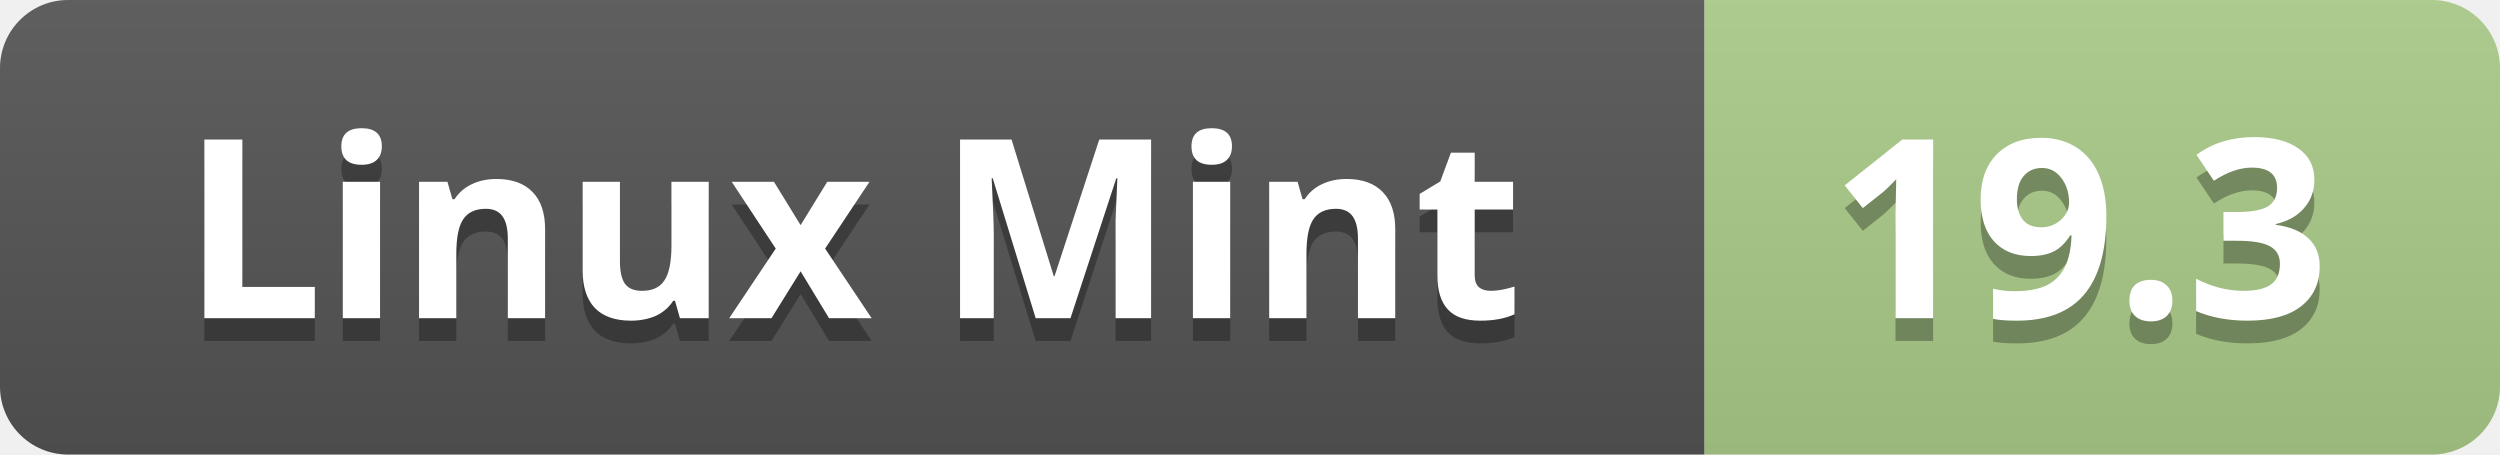
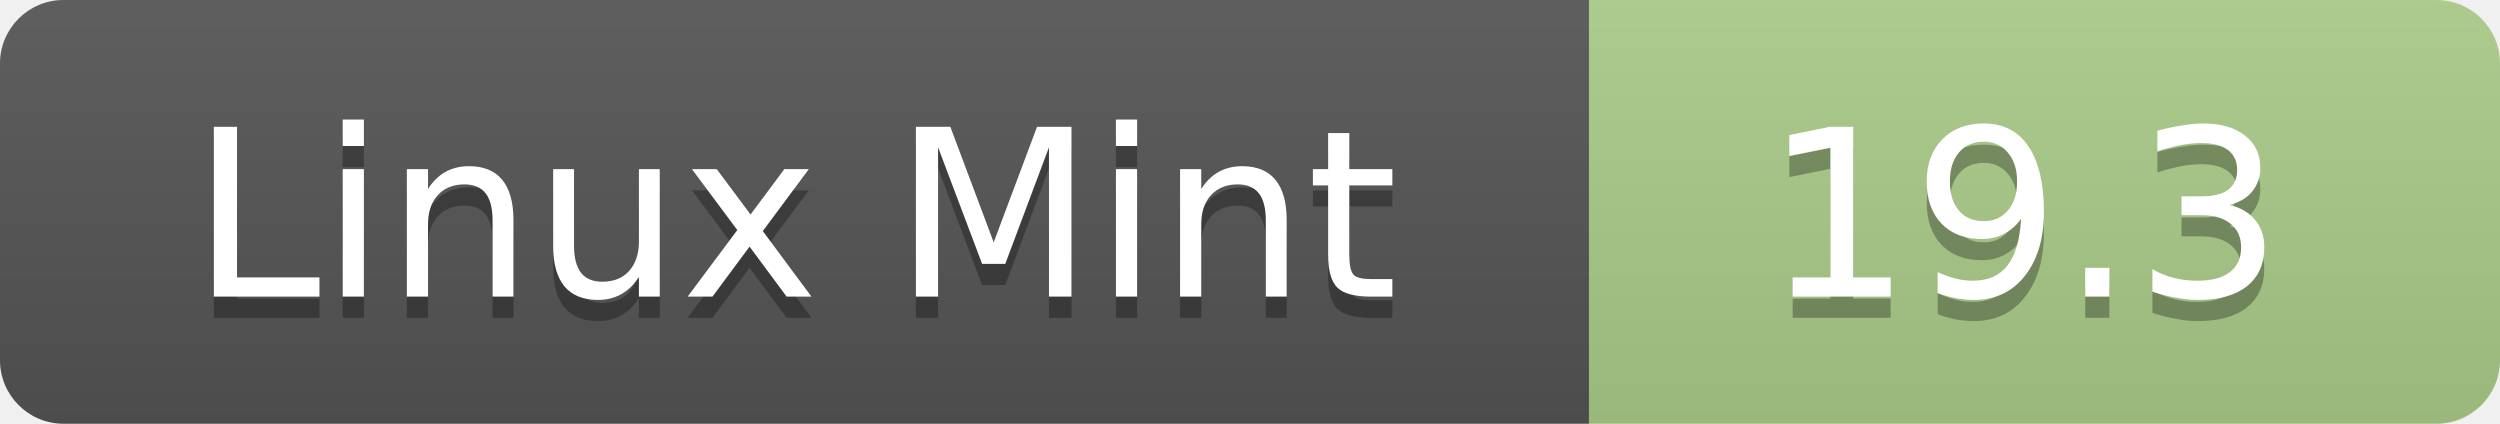
- <svg xmlns="http://www.w3.org/2000/svg" width="110" height="20">
+ <svg xmlns="http://www.w3.org/2000/svg" width="118" height="20">
  <linearGradient id="b" x2="0" y2="100%">
    <stop offset="0" stop-color="#bbb" stop-opacity=".1" />
    <stop offset="1" stop-opacity=".1" />
  </linearGradient>
  <clipPath id="a">
-     <rect width="110" height="20" rx="3" fill="#fff" />
+     <rect width="118" height="20" rx="3" fill="#fff" />
  </clipPath>
  <g clip-path="url(#a)">
    <path fill="#555" d="M0 0h75v20H0z" />
-     <path fill="#accd8a" d="M75 0h35v20H75z" />
-     <path fill="url(#b)" d="M0 0h110v20H0z" />
+     <path fill="#accd8a" d="M75 0h43v20H75z" />
+     <path fill="url(#b)" d="M0 0h118v20H0z" />
  </g>
-   <g fill="#fff" text-anchor="middle" font-family="Open Sans,DejaVu Sans,Verdana,Geneva,sans-serif" font-weight="bold" font-size="11">
-     <text x="37.5" y="15" fill="#010101" fill-opacity=".3">Linux Mint</text>
-     <text x="37.5" y="14">Linux Mint</text>
-     <text x="91.5" y="15" fill="#010101" fill-opacity=".3">19.3</text>
-     <text x="91.5" y="14">19.3</text>
+   <g fill="#fff" text-anchor="middle" font-family="DejaVu Sans,Verdana,Geneva,sans-serif" font-size="11">
+     <text x="37.5" y="15" fill="#010101" fill-opacity=".3"> Linux Mint </text>
+     <text x="37.5" y="14"> Linux Mint </text>
+     <text x="95.5" y="15" fill="#010101" fill-opacity=".3"> 19.3 </text>
+     <text x="95.5" y="14"> 19.3 </text>
  </g>
</svg>
